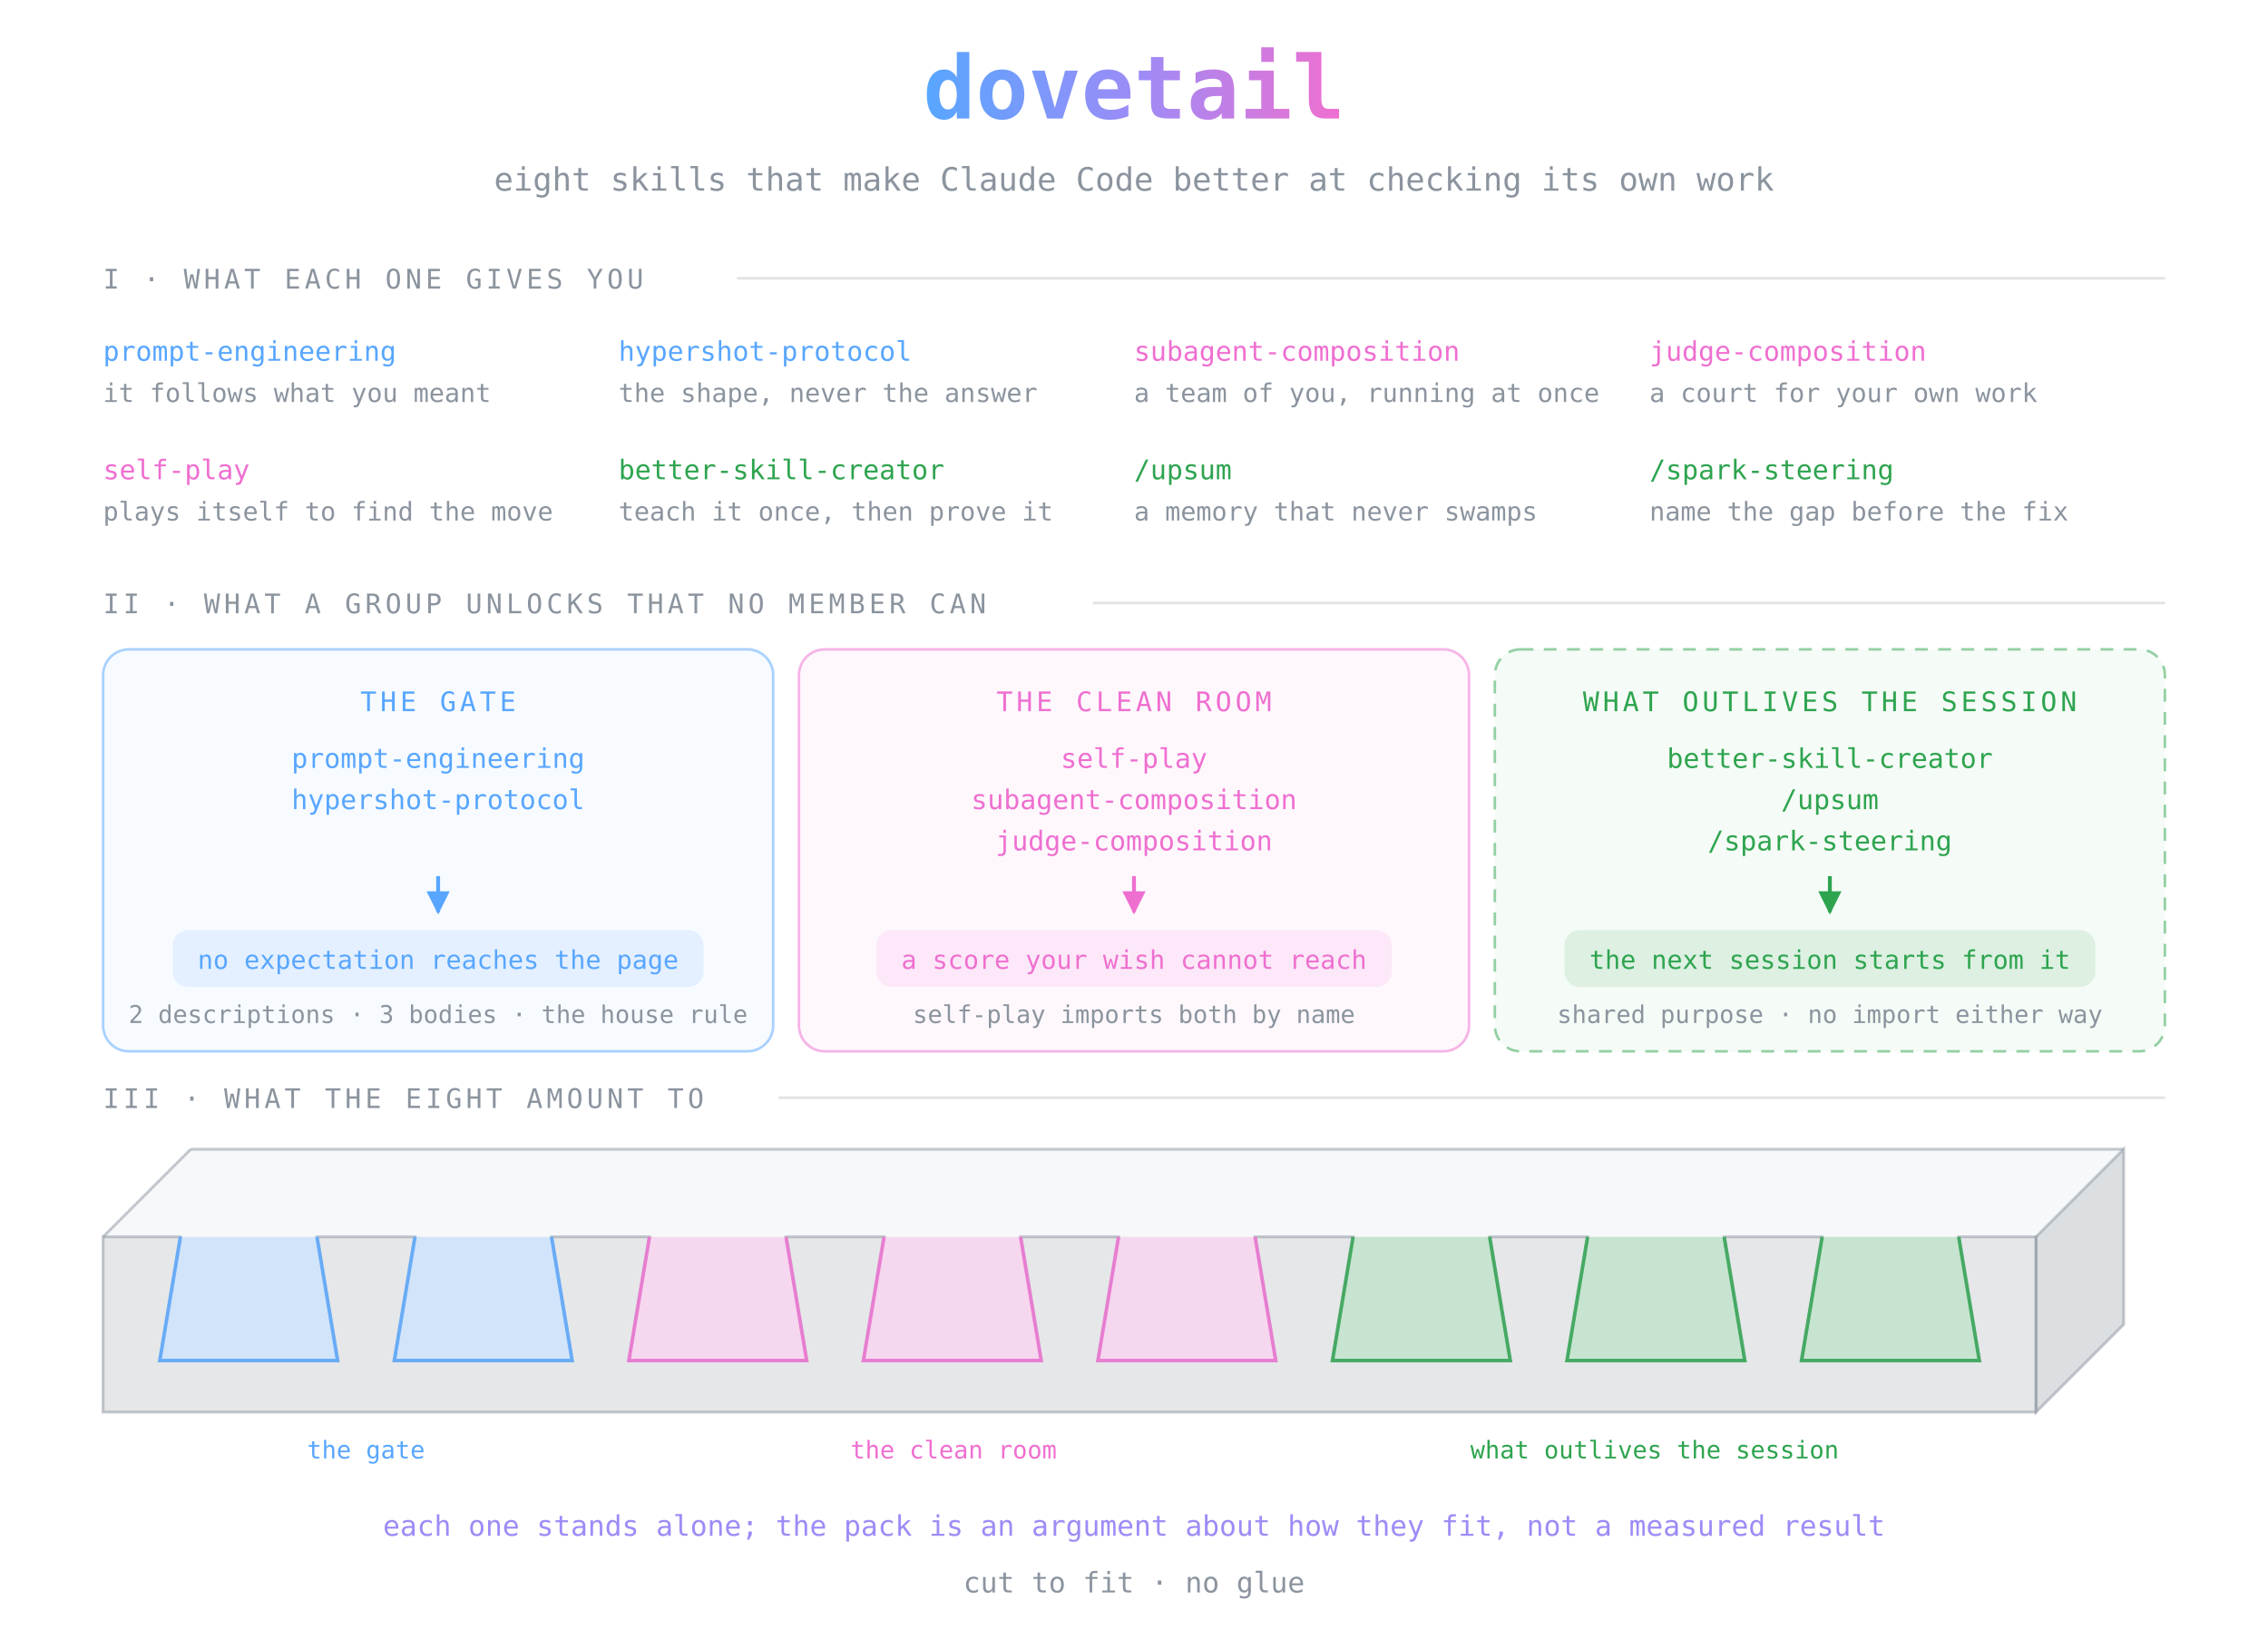
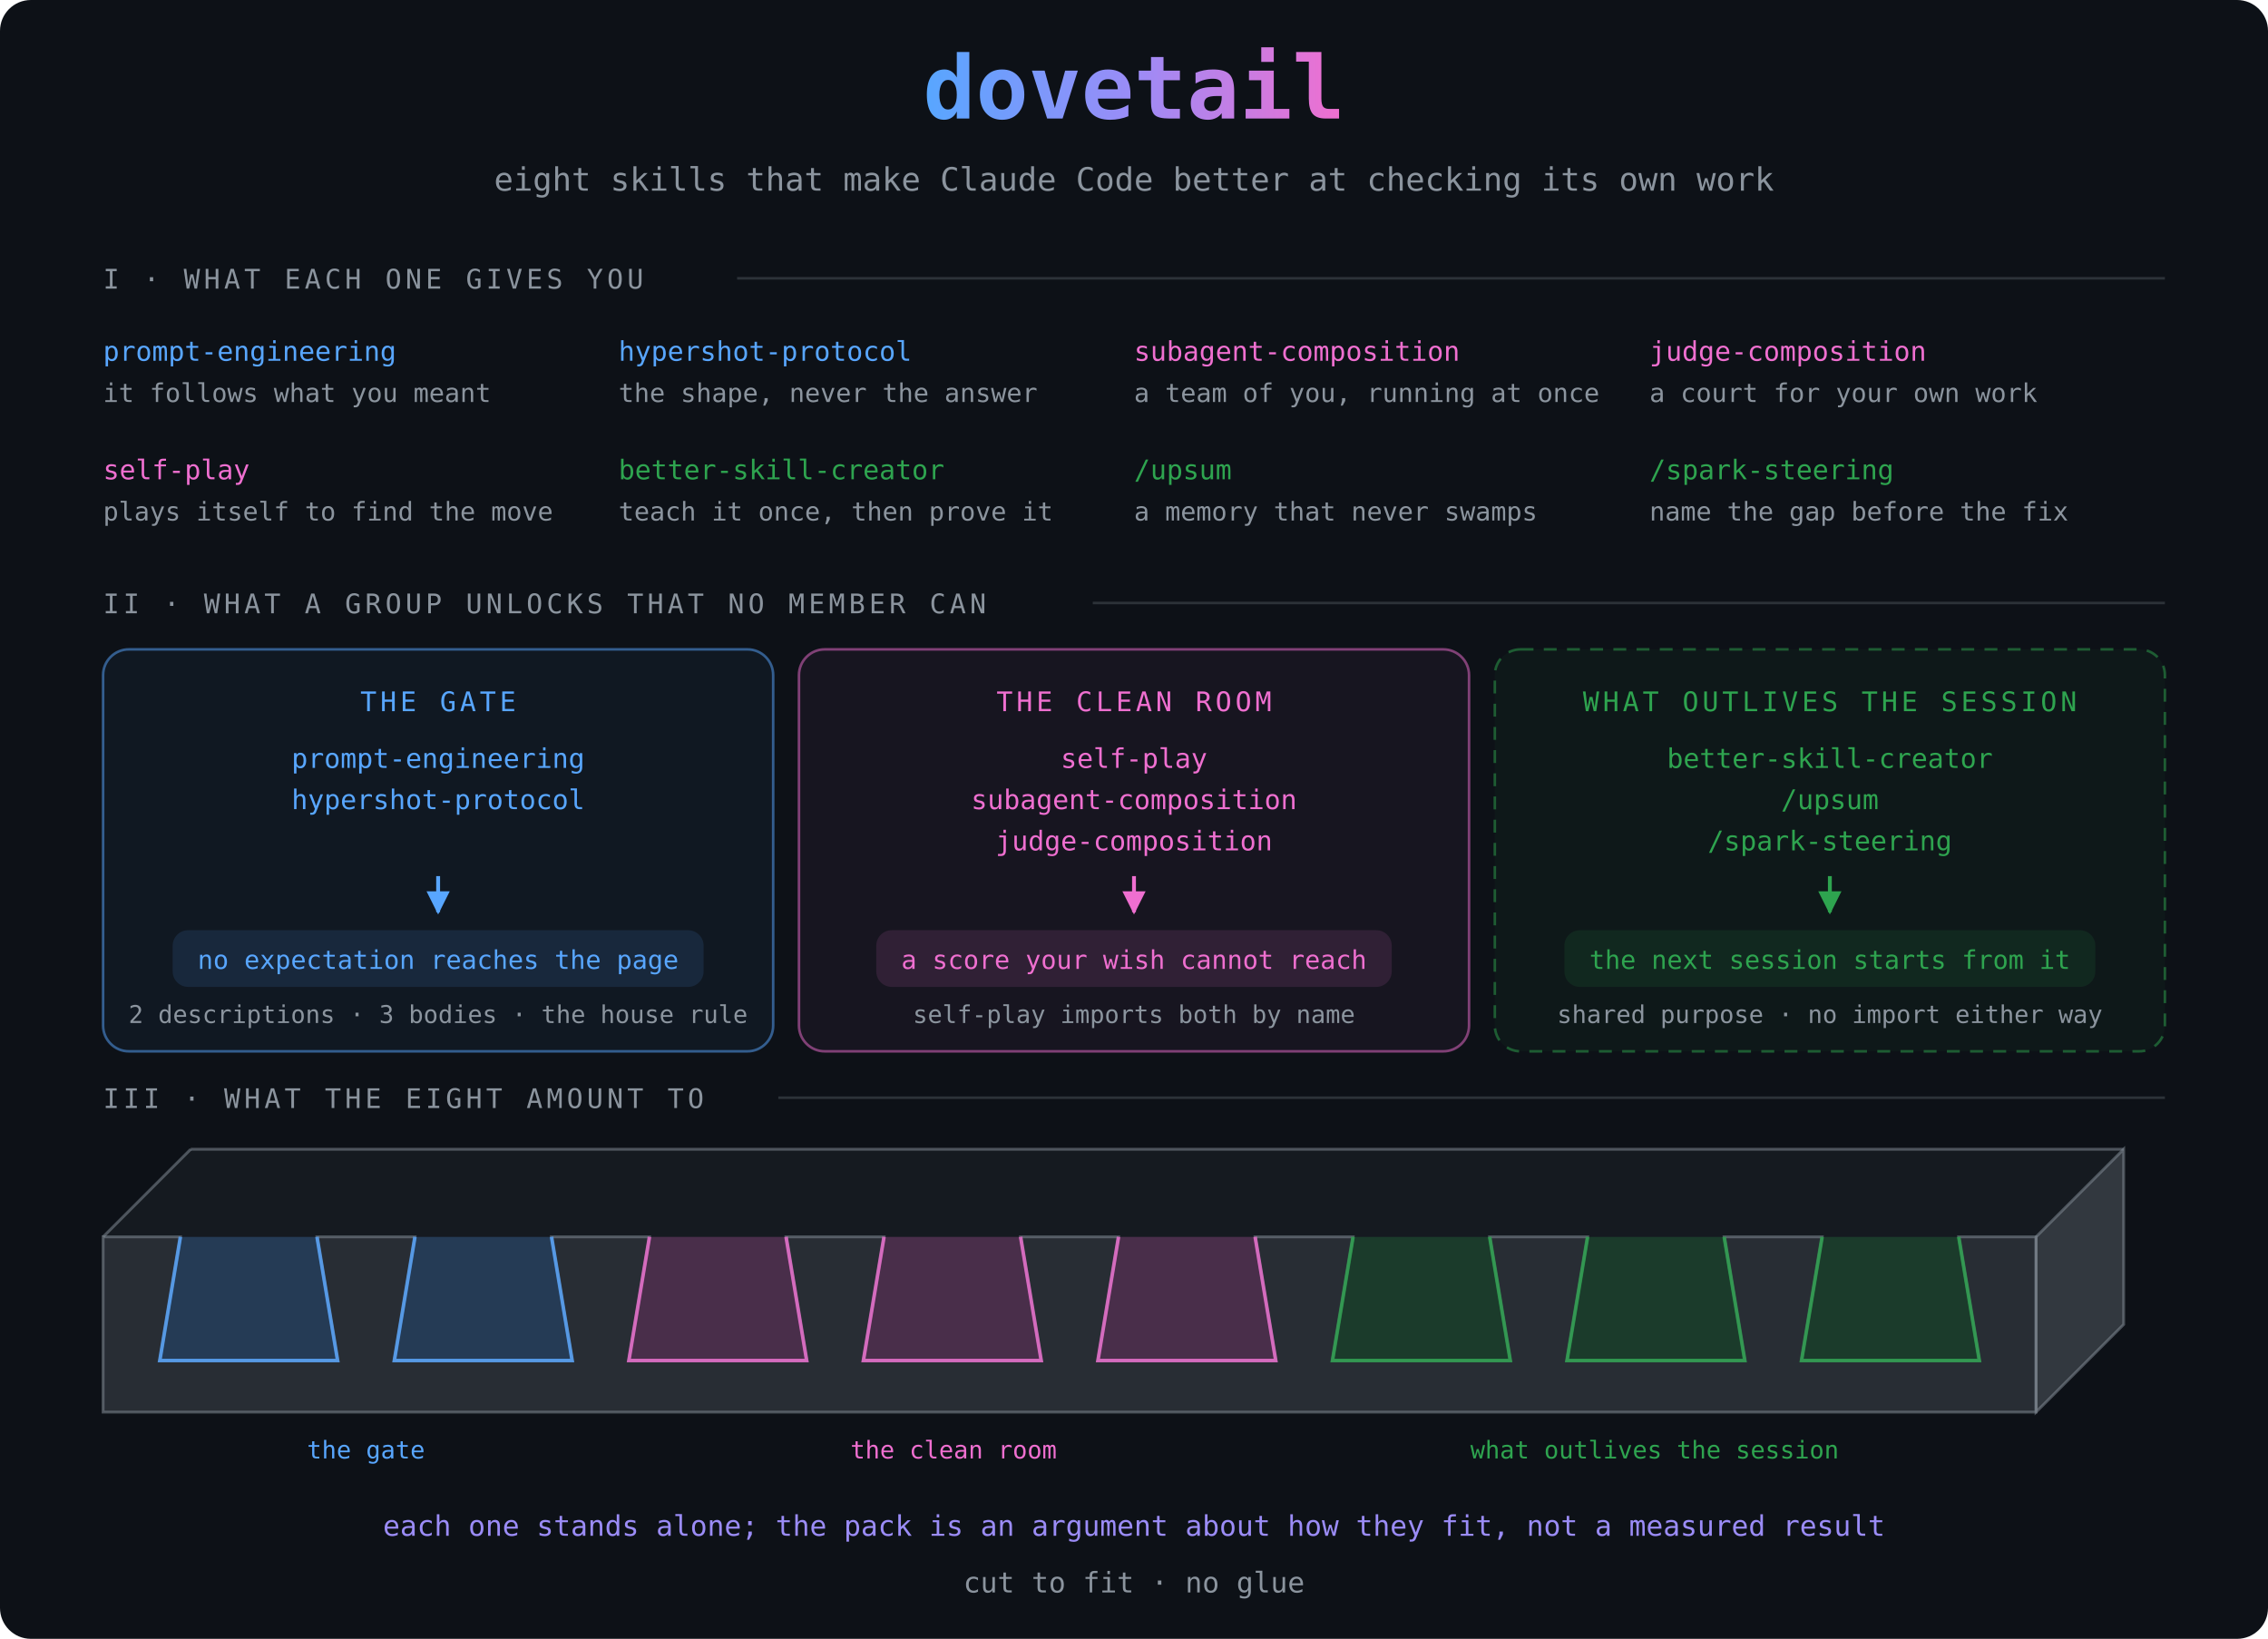
<svg xmlns="http://www.w3.org/2000/svg" viewBox="0 0 880 636" role="img" aria-label="dovetail, in three tiers. Tier one, what each one gives you: prompt-engineering, it follows what you meant; hypershot-protocol, the shape and never the answer; subagent-composition, a team of you running at once; judge-composition, a court for your own work; self-play, it plays itself to find the move; better-skill-creator, teach it once then prove it; upsum, a memory that never swamps; spark-steering, name the gap before the fix. Tier two, what a group unlocks that no member can: the gate, prompt-engineering plus hypershot-protocol, so no expectation reaches the page, carried in two descriptions, three bodies and the house rule; the clean room, self-play plus subagent-composition plus judge-composition, so a score your wish cannot reach, self-play importing both by name; and what outlives the session, better-skill-creator with the two you type, drawn dashed because it is shared purpose with no import in either direction. Tier three, the eight cut as through dovetails into a corner joint drawn in three dimensions, the tails coloured in runs of two, three and three by their group: each one stands alone, and the pack is an argument about how they fit, not a measured result.">
+   <rect width="880" height="636" rx="12" fill="#0d1117" />
  <defs>
    <linearGradient id="ramp" x1="0" y1="0" x2="1" y2="0">
      <stop offset="0%" stop-color="#58a6ff" />
      <stop offset="50%" stop-color="#9b8cf7" />
      <stop offset="100%" stop-color="#ef6fd0" />
    </linearGradient>
    <marker id="tipb" viewBox="0 0 10 10" refX="9" refY="5" markerWidth="6" markerHeight="6" orient="auto-start-reverse">
      <path d="M 0 0 L 10 5 L 0 10 z" fill="#58a6ff" />
    </marker>
    <marker id="tipp" viewBox="0 0 10 10" refX="9" refY="5" markerWidth="6" markerHeight="6" orient="auto-start-reverse">
      <path d="M 0 0 L 10 5 L 0 10 z" fill="#ef6fd0" />
    </marker>
    <marker id="tipg" viewBox="0 0 10 10" refX="9" refY="5" markerWidth="6" markerHeight="6" orient="auto-start-reverse">
      <path d="M 0 0 L 10 5 L 0 10 z" fill="#2ea44f" />
    </marker>
  </defs>
  <text x="440" y="46" text-anchor="middle" font-family="ui-monospace, 'Cascadia Code', Menlo, Consolas, monospace" font-size="34" font-weight="700" fill="url(#ramp)">dovetail</text>
  <text x="440" y="74" text-anchor="middle" font-family="ui-monospace, 'Cascadia Code', Menlo, Consolas, monospace" font-size="12.5" fill="#8b949e">eight skills that make Claude Code better at checking its own work</text>
  <text x="40" y="112" font-family="ui-monospace, 'Cascadia Code', Menlo, Consolas, monospace" font-size="10.5" fill="#8b949e" letter-spacing="1.5">I · WHAT EACH ONE GIVES YOU</text>
  <line x1="286" y1="108" x2="840" y2="108" stroke="#8b949e" stroke-opacity="0.25" stroke-width="1" />
  <g font-family="ui-monospace, 'Cascadia Code', Menlo, Consolas, monospace" font-size="10.5">
    <text x="40" y="140" fill="#58a6ff">prompt-engineering</text>
    <text x="240" y="140" fill="#58a6ff">hypershot-protocol</text>
    <text x="440" y="140" fill="#ef6fd0">subagent-composition</text>
    <text x="640" y="140" fill="#ef6fd0">judge-composition</text>
    <text x="40" y="186" fill="#ef6fd0">self-play</text>
    <text x="240" y="186" fill="#2ea44f">better-skill-creator</text>
    <text x="440" y="186" fill="#2ea44f">/upsum</text>
    <text x="640" y="186" fill="#2ea44f">/spark-steering</text>
  </g>
  <g font-family="ui-monospace, 'Cascadia Code', Menlo, Consolas, monospace" font-size="10" fill="#8b949e">
    <text x="40" y="156">it follows what you meant</text>
    <text x="240" y="156">the shape, never the answer</text>
    <text x="440" y="156">a team of you, running at once</text>
    <text x="640" y="156">a court for your own work</text>
    <text x="40" y="202">plays itself to find the move</text>
    <text x="240" y="202">teach it once, then prove it</text>
    <text x="440" y="202">a memory that never swamps</text>
    <text x="640" y="202">name the gap before the fix</text>
  </g>
  <text x="40" y="238" font-family="ui-monospace, 'Cascadia Code', Menlo, Consolas, monospace" font-size="10.5" fill="#8b949e" letter-spacing="1.5">II · WHAT A GROUP UNLOCKS THAT NO MEMBER CAN</text>
  <line x1="424" y1="234" x2="840" y2="234" stroke="#8b949e" stroke-opacity="0.25" stroke-width="1" />
  <rect x="40" y="252" width="260" height="156" rx="10" fill="#58a6ff" fill-opacity="0.05" stroke="#58a6ff" stroke-opacity="0.5" />
  <rect x="310" y="252" width="260" height="156" rx="10" fill="#ef6fd0" fill-opacity="0.05" stroke="#ef6fd0" stroke-opacity="0.5" />
  <rect x="580" y="252" width="260" height="156" rx="10" fill="#2ea44f" fill-opacity="0.05" stroke="#2ea44f" stroke-opacity="0.5" stroke-dasharray="5 4" />
  <g text-anchor="middle" font-family="ui-monospace, 'Cascadia Code', Menlo, Consolas, monospace" font-size="10.5" letter-spacing="1.4">
    <text x="170" y="276" fill="#58a6ff">THE GATE</text>
    <text x="440" y="276" fill="#ef6fd0">THE CLEAN ROOM</text>
    <text x="710" y="276" fill="#2ea44f">WHAT OUTLIVES THE SESSION</text>
  </g>
  <g text-anchor="middle" font-family="ui-monospace, 'Cascadia Code', Menlo, Consolas, monospace" font-size="10.5">
    <text x="170" y="298" fill="#58a6ff">prompt-engineering</text>
    <text x="170" y="314" fill="#58a6ff">hypershot-protocol</text>
    <text x="440" y="298" fill="#ef6fd0">self-play</text>
    <text x="440" y="314" fill="#ef6fd0">subagent-composition</text>
    <text x="440" y="330" fill="#ef6fd0">judge-composition</text>
    <text x="710" y="298" fill="#2ea44f">better-skill-creator</text>
    <text x="710" y="314" fill="#2ea44f">/upsum</text>
    <text x="710" y="330" fill="#2ea44f">/spark-steering</text>
  </g>
  <g stroke-width="1.5">
    <line x1="170" y1="340" x2="170" y2="354" stroke="#58a6ff" marker-end="url(#tipb)" />
    <line x1="440" y1="340" x2="440" y2="354" stroke="#ef6fd0" marker-end="url(#tipp)" />
    <line x1="710" y1="340" x2="710" y2="354" stroke="#2ea44f" marker-end="url(#tipg)" />
  </g>
  <rect x="67" y="361" width="206" height="22" rx="6" fill="#58a6ff" fill-opacity="0.12" />
  <rect x="340" y="361" width="200" height="22" rx="6" fill="#ef6fd0" fill-opacity="0.12" />
  <rect x="607" y="361" width="206" height="22" rx="6" fill="#2ea44f" fill-opacity="0.12" />
  <g text-anchor="middle" font-family="ui-monospace, 'Cascadia Code', Menlo, Consolas, monospace" font-size="10">
    <text x="170" y="376" fill="#58a6ff">no expectation reaches the page</text>
    <text x="440" y="376" fill="#ef6fd0">a score your wish cannot reach</text>
    <text x="710" y="376" fill="#2ea44f">the next session starts from it</text>
  </g>
  <g text-anchor="middle" font-family="ui-monospace, 'Cascadia Code', Menlo, Consolas, monospace" font-size="9.5" fill="#8b949e">
    <text x="170" y="397">2 descriptions · 3 bodies · the house rule</text>
    <text x="440" y="397">self-play imports both by name</text>
    <text x="710" y="397">shared purpose · no import either way</text>
  </g>
  <text x="40" y="430" font-family="ui-monospace, 'Cascadia Code', Menlo, Consolas, monospace" font-size="10.5" fill="#8b949e" letter-spacing="1.5">III · WHAT THE EIGHT AMOUNT TO</text>
  <line x1="302" y1="426" x2="840" y2="426" stroke="#8b949e" stroke-opacity="0.25" stroke-width="1" />
  <path d="M 790 480 L 824 446 L 824 514 L 790 548 Z" fill="#8b949e" fill-opacity="0.30" stroke="#8b949e" stroke-opacity="0.5" stroke-width="1.1" />
  <path d="M 40 480 L 790 480 L 824 446 L 74 446 Z" fill="#8b949e" fill-opacity="0.07" stroke="none" />
  <g stroke="#8b949e" stroke-opacity="0.5" stroke-width="1.1" fill="none">
    <path d="M 74 446 L 824 446" />
    <path d="M 40 480 L 74 446" />
  </g>
  <path d="M 40 480 L 70 480 L 62 528 L 131 528 L 123 480 L 161 480 L 153 528 L 222 528 L 214 480 L 252 480 L 244 528 L 313 528 L 305 480 L 343 480 L 335 528 L 404 528 L 396 480 L 434 480 L 426 528 L 495 528 L 487 480 L 525 480 L 517 528 L 586 528 L 578 480 L 616 480 L 608 528 L 677 528 L 669 480 L 707 480 L 699 528 L 768 528 L 760 480 L 790 480 L 790 548 L 40 548 Z" fill="#8b949e" fill-opacity="0.22" stroke="#8b949e" stroke-opacity="0.5" stroke-width="1.1" />
  <g fill="#8b949e" fill-opacity="0.07" stroke="none">
    <path d="M 70 480 L 123 480 L 131 528 L 62 528 Z" />
    <path d="M 161 480 L 214 480 L 222 528 L 153 528 Z" />
    <path d="M 252 480 L 305 480 L 313 528 L 244 528 Z" />
    <path d="M 343 480 L 396 480 L 404 528 L 335 528 Z" />
    <path d="M 434 480 L 487 480 L 495 528 L 426 528 Z" />
    <path d="M 525 480 L 578 480 L 586 528 L 517 528 Z" />
    <path d="M 616 480 L 669 480 L 677 528 L 608 528 Z" />
    <path d="M 707 480 L 760 480 L 768 528 L 699 528 Z" />
  </g>
  <g fill-opacity="0.24" stroke="none">
    <path d="M 70 480 L 123 480 L 131 528 L 62 528 Z" fill="#58a6ff" />
    <path d="M 161 480 L 214 480 L 222 528 L 153 528 Z" fill="#58a6ff" />
    <path d="M 252 480 L 305 480 L 313 528 L 244 528 Z" fill="#ef6fd0" />
    <path d="M 343 480 L 396 480 L 404 528 L 335 528 Z" fill="#ef6fd0" />
    <path d="M 434 480 L 487 480 L 495 528 L 426 528 Z" fill="#ef6fd0" />
    <path d="M 525 480 L 578 480 L 586 528 L 517 528 Z" fill="#2ea44f" />
    <path d="M 616 480 L 669 480 L 677 528 L 608 528 Z" fill="#2ea44f" />
    <path d="M 707 480 L 760 480 L 768 528 L 699 528 Z" fill="#2ea44f" />
  </g>
  <g fill="none" stroke-width="1.4" stroke-opacity="0.8">
    <path d="M 70 480 L 62 528 L 131 528 L 123 480" stroke="#58a6ff" />
    <path d="M 161 480 L 153 528 L 222 528 L 214 480" stroke="#58a6ff" />
    <path d="M 252 480 L 244 528 L 313 528 L 305 480" stroke="#ef6fd0" />
    <path d="M 343 480 L 335 528 L 404 528 L 396 480" stroke="#ef6fd0" />
    <path d="M 434 480 L 426 528 L 495 528 L 487 480" stroke="#ef6fd0" />
    <path d="M 525 480 L 517 528 L 586 528 L 578 480" stroke="#2ea44f" />
    <path d="M 616 480 L 608 528 L 677 528 L 669 480" stroke="#2ea44f" />
    <path d="M 707 480 L 699 528 L 768 528 L 760 480" stroke="#2ea44f" />
  </g>
  <g text-anchor="middle" font-family="ui-monospace, 'Cascadia Code', Menlo, Consolas, monospace" font-size="9.5">
    <text x="142" y="566" fill="#58a6ff">the gate</text>
    <text x="370" y="566" fill="#ef6fd0">the clean room</text>
    <text x="642" y="566" fill="#2ea44f">what outlives the session</text>
  </g>
  <text x="440" y="596" text-anchor="middle" font-family="ui-monospace, 'Cascadia Code', Menlo, Consolas, monospace" font-size="11" fill="#9b8cf7">each one stands alone; the pack is an argument about how they fit, not a measured result</text>
  <text x="440" y="618" text-anchor="middle" font-family="ui-monospace, 'Cascadia Code', Menlo, Consolas, monospace" font-size="11" fill="#8b949e">cut to fit · no glue</text>
</svg>
